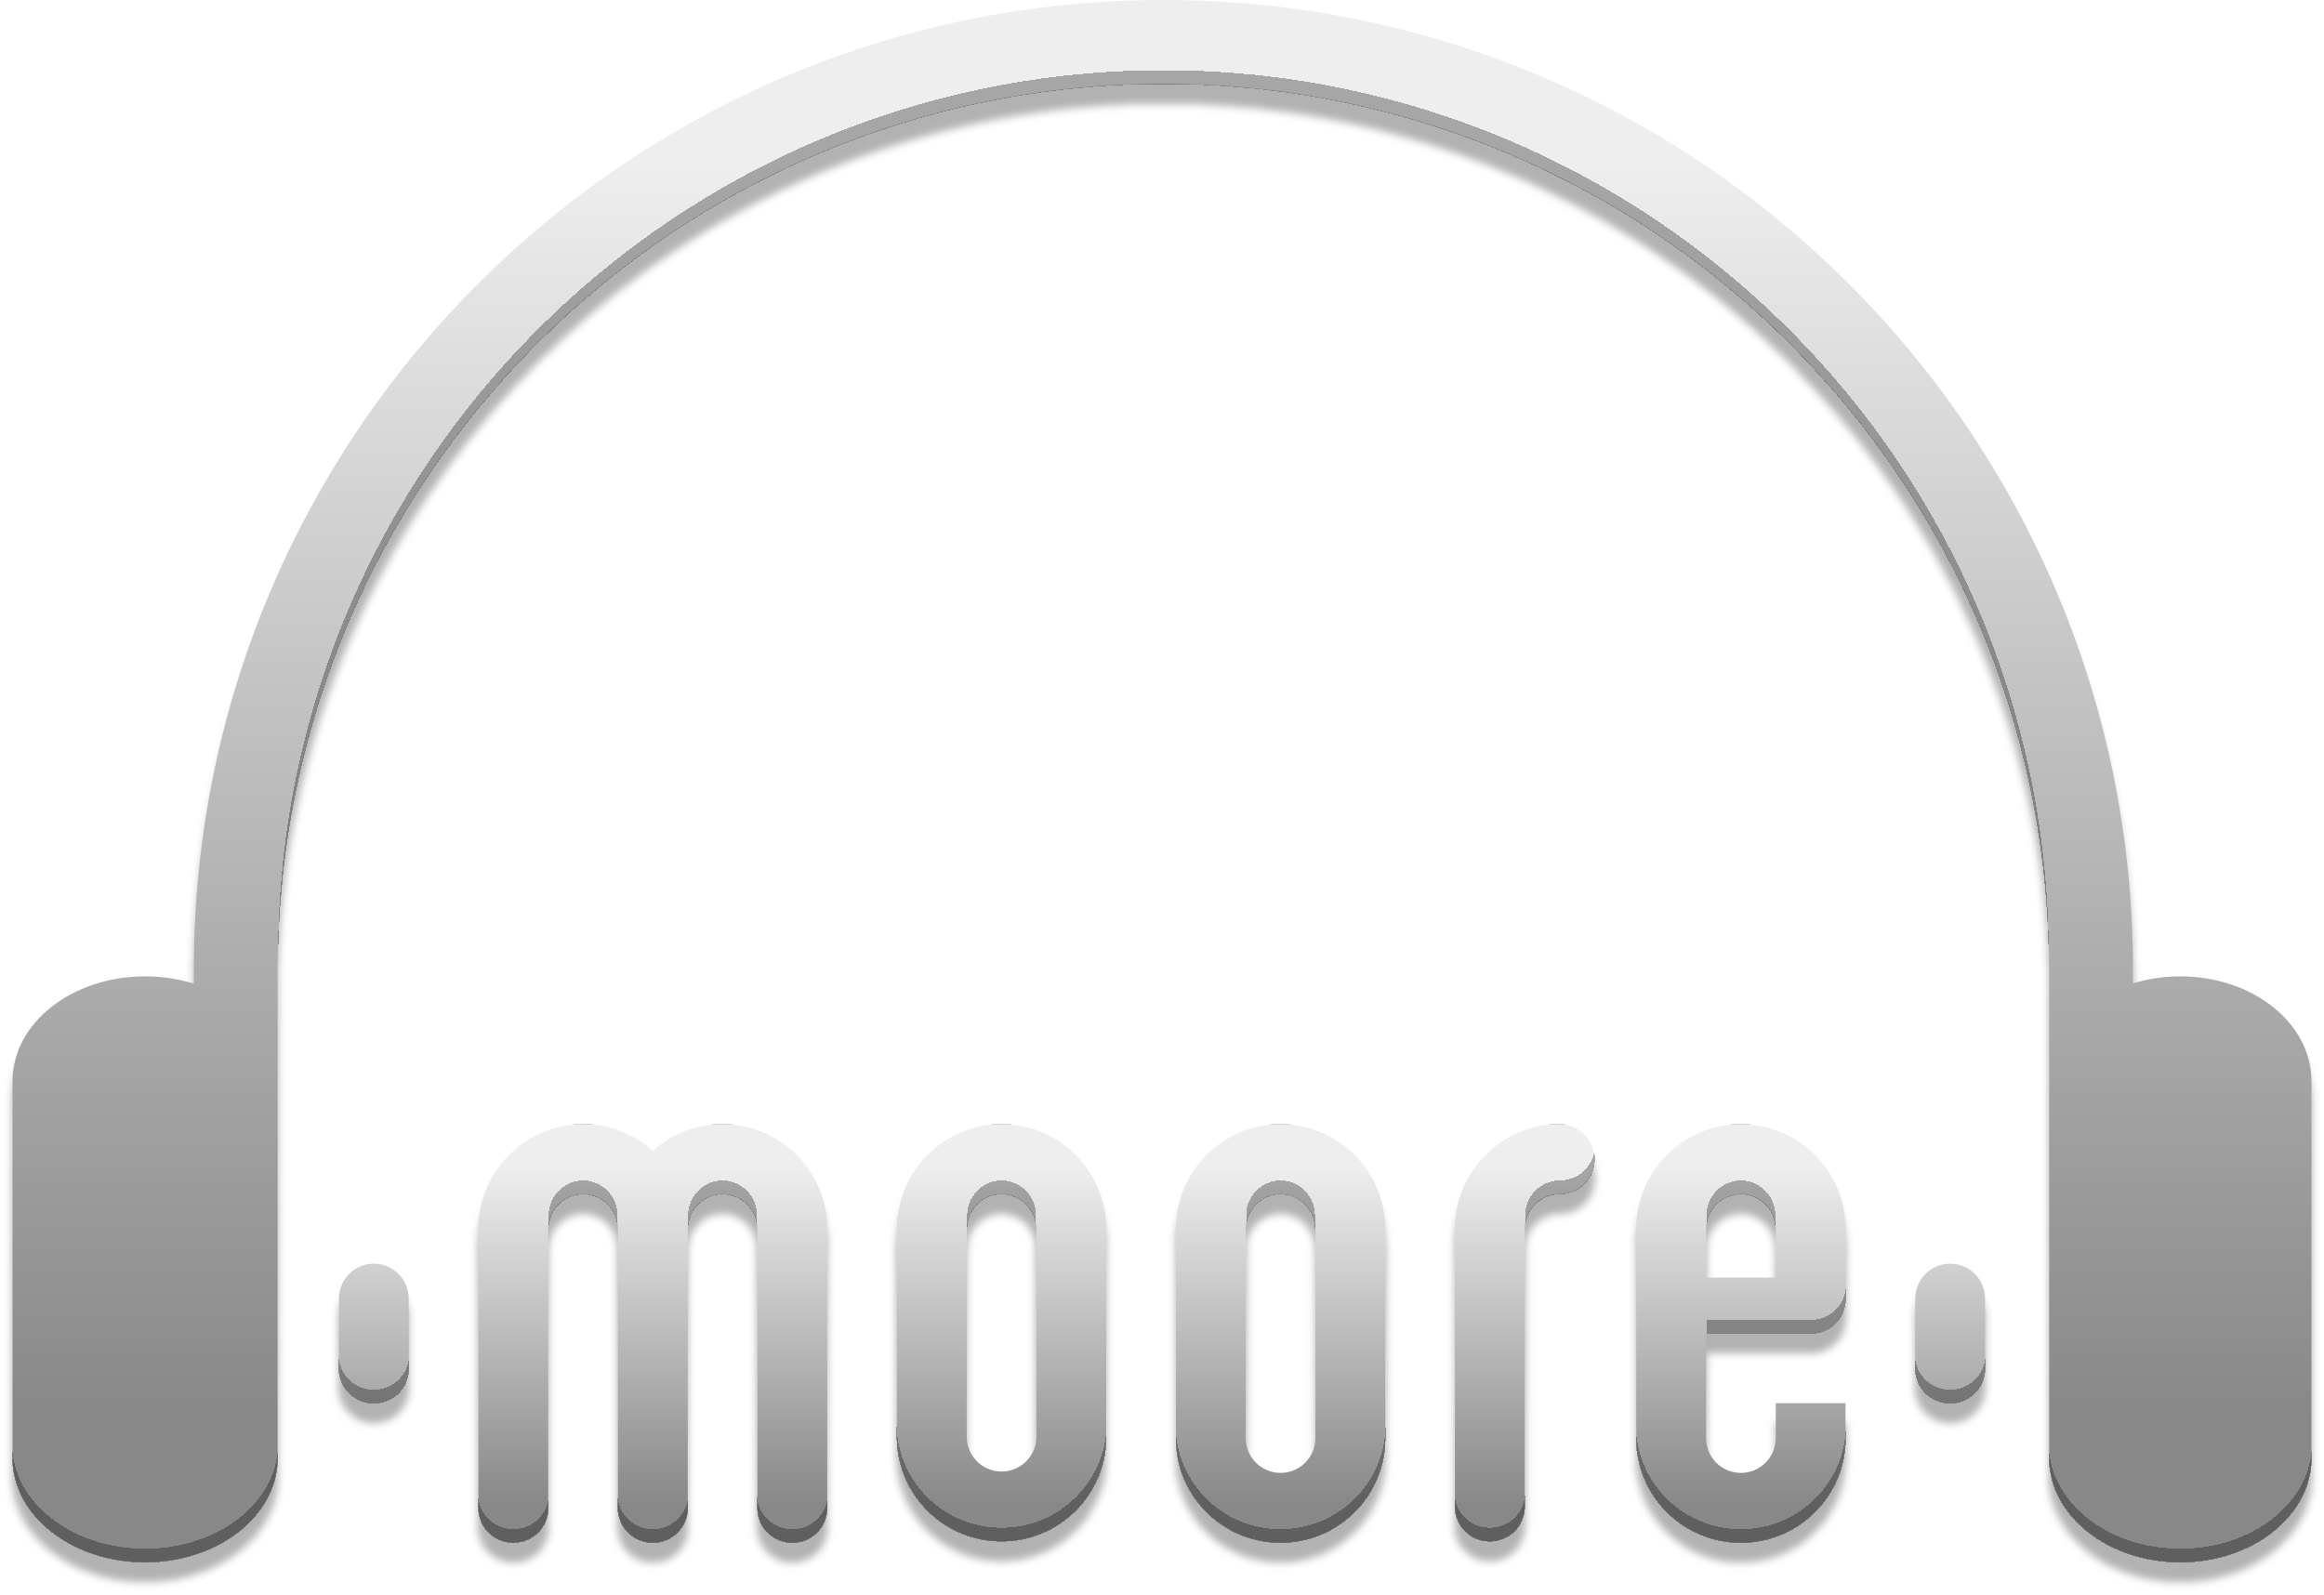
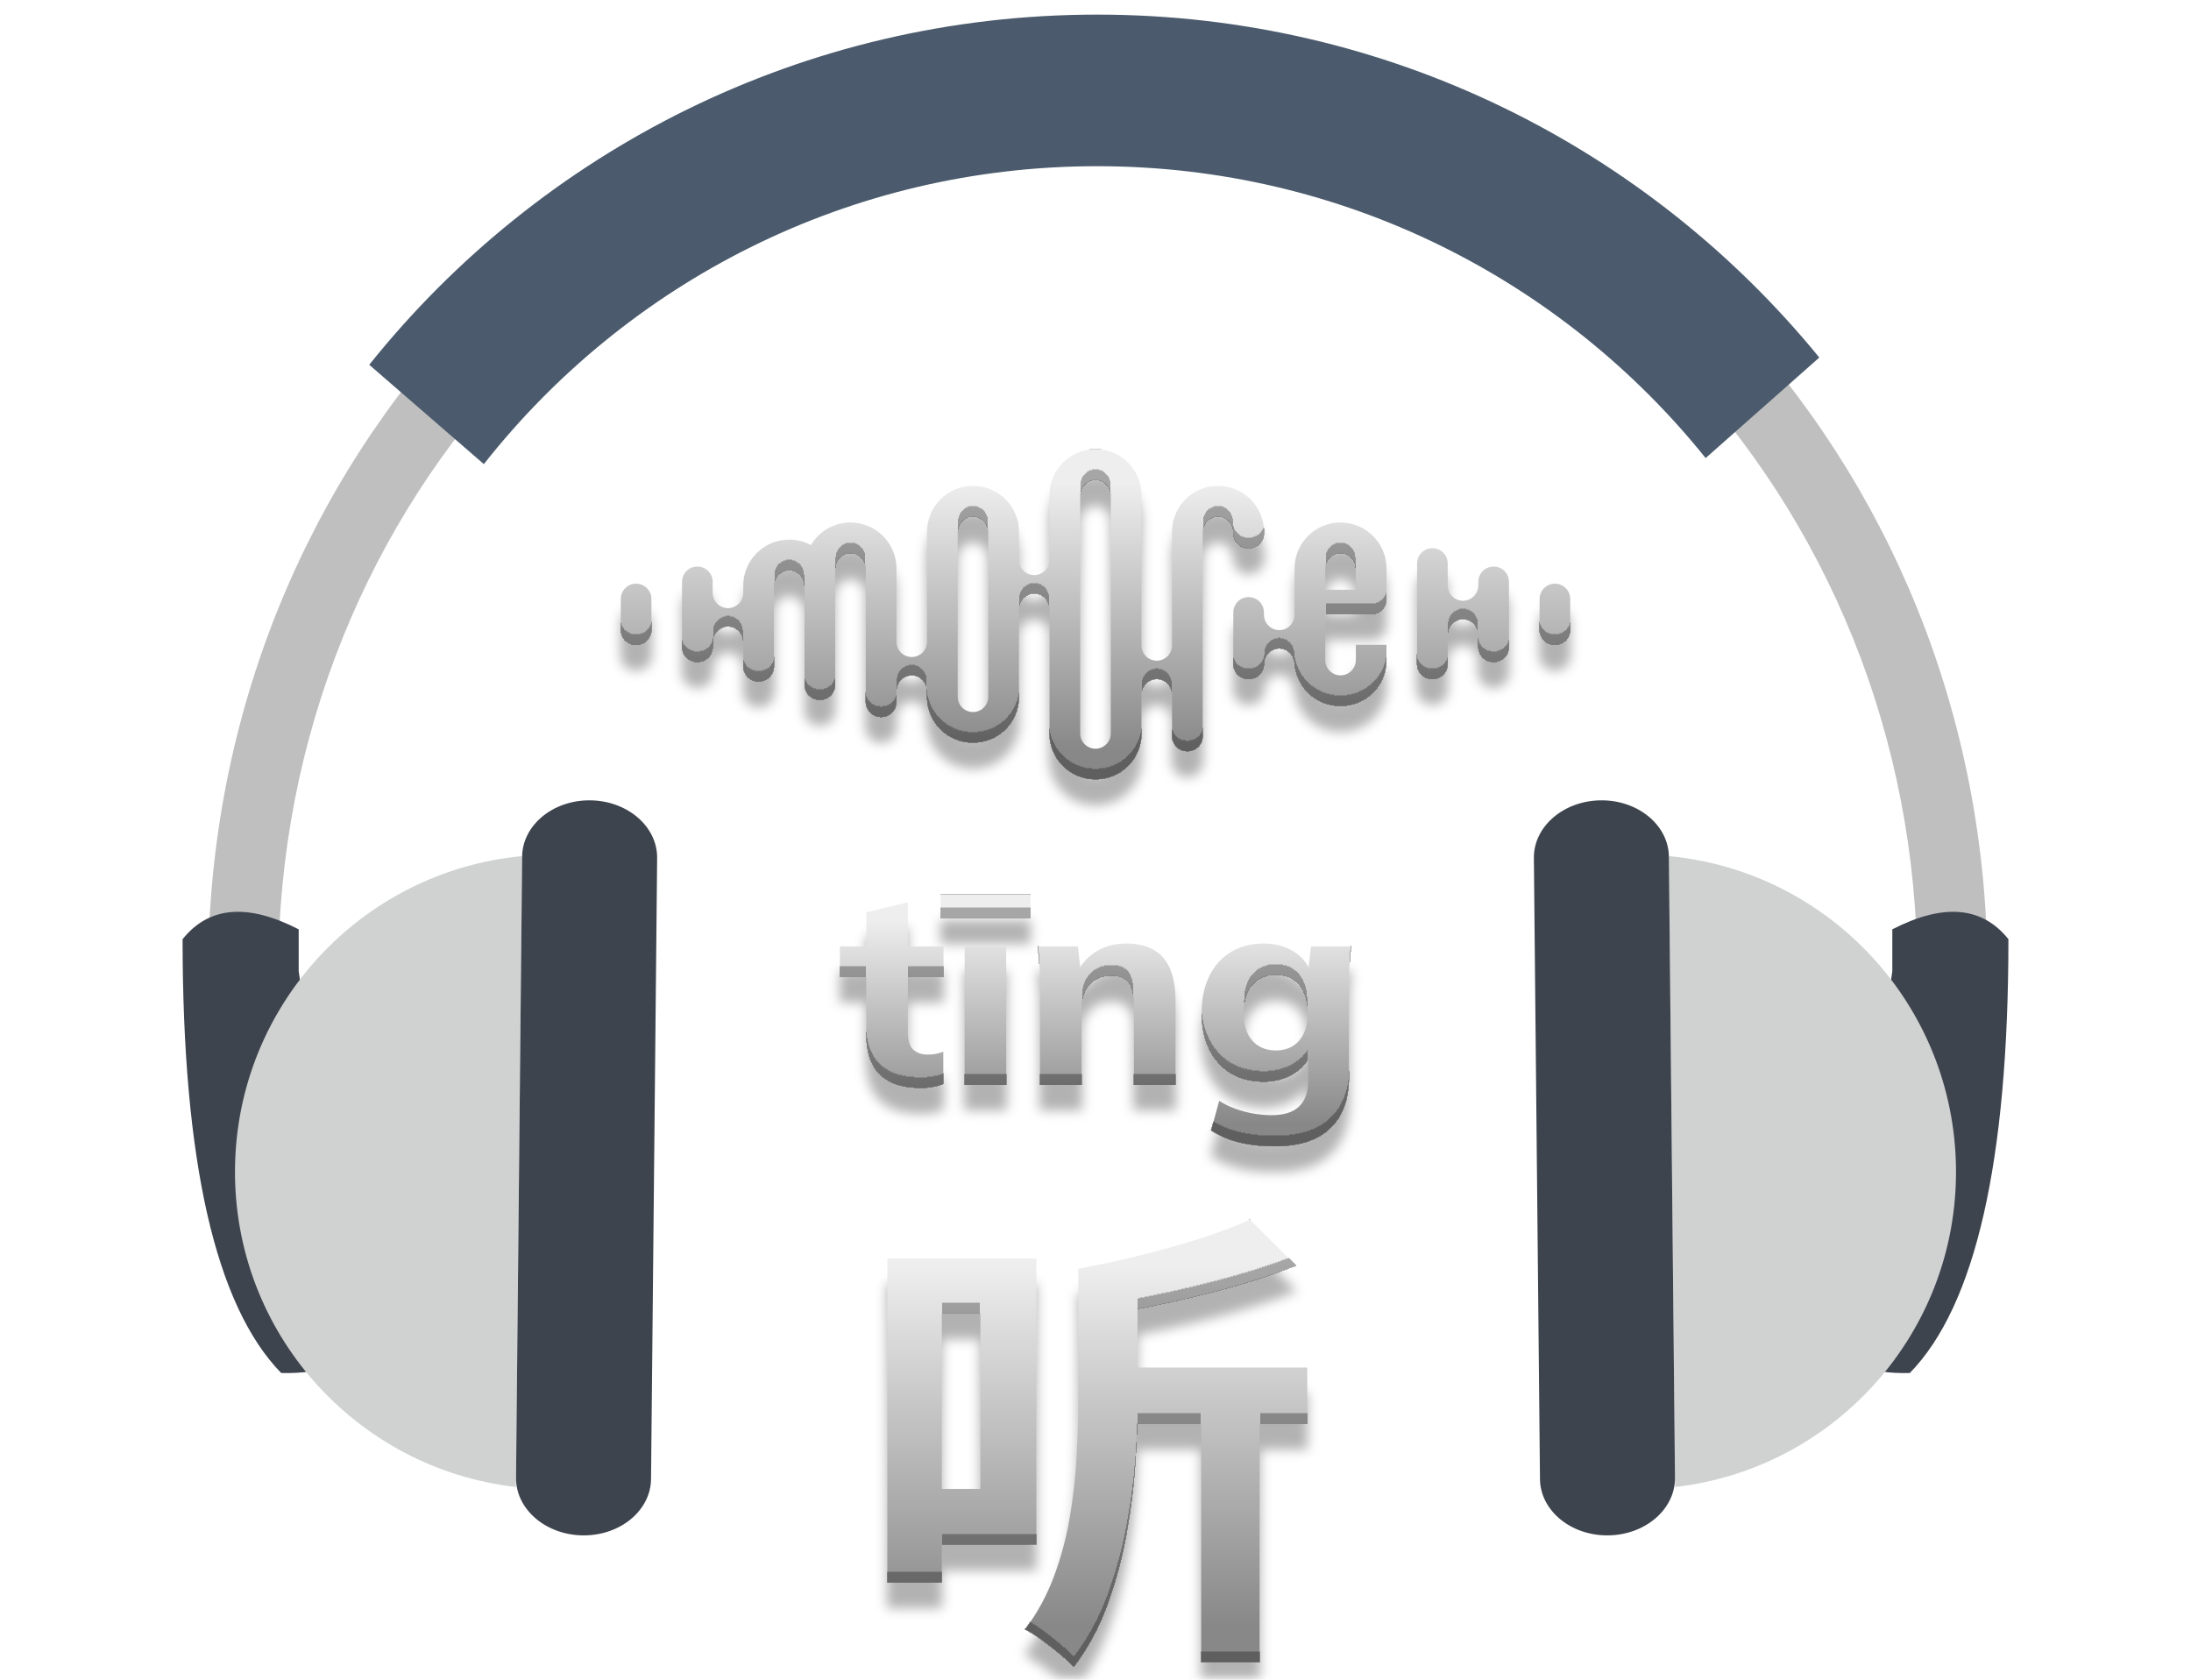
- <svg xmlns="http://www.w3.org/2000/svg" fill="none" version="1.1" width="833" height="571.5" viewBox="0 0 833 571.5">
+ <svg xmlns="http://www.w3.org/2000/svg" fill="none" version="1.1" width="600" height="460" viewBox="0 0 600 460">
  <defs>
-     <filter id="master_svg0_55_370" filterUnits="objectBoundingBox" color-interpolation-filters="sRGB" x="-6" y="0" width="836" height="573">
+     <clipPath id="master_svg0_76_143">
+       <rect x="0" y="0" width="600" height="460" rx="0" />
+     </clipPath>
+     <filter id="master_svg1_76_457" filterUnits="objectBoundingBox" color-interpolation-filters="sRGB" x="-6" y="0" width="272" height="103.415">
      <feFlood flood-opacity="0" result="BackgroundImageFix" />
      <feColorMatrix in="SourceAlpha" type="matrix" values="0 0 0 0 0 0 0 0 0 0 0 0 0 0 0 0 0 0 127 0" />
      <feOffset dy="7" dx="0" />
      <feGaussianBlur stdDeviation="1.5" />
      <feColorMatrix type="matrix" values="0 0 0 0 0 0 0 0 0 0 0 0 0 0 0 0 0 0 0.3 0" />
      <feBlend mode="normal" in2="BackgroundImageFix" result="effect1_dropShadow" />
      <feBlend mode="normal" in="SourceGraphic" in2="effect1_dropShadow" result="shape" />
      <feColorMatrix in="SourceAlpha" type="matrix" result="hardAlpha" values="0 0 0 0 0 0 0 0 0 0 0 0 0 0 0 0 0 0 127 0" />
-       <feOffset dy="-5" dx="0" />
+       <feOffset dy="-3" dx="0" />
      <feGaussianBlur stdDeviation="0" />
      <feComposite in2="hardAlpha" operator="arithmetic" k2="-1" k3="1" />
      <feColorMatrix type="matrix" values="0 0 0 0 0 0 0 0 0 0 0 0 0 0 0 0 0 0 0.3 0" />
      <feBlend mode="normal" in2="shape" result="effect2_innerShadow" />
    </filter>
-     <linearGradient x1="0.5" y1="0.103" x2="0.5" y2="0.909" id="master_svg1_57_590">
+     <linearGradient x1="0.5" y1="0.103" x2="0.5" y2="0.909" id="master_svg2_57_590">
      <stop offset="0%" stop-color="#EEEEEE" stop-opacity="1" />
      <stop offset="100%" stop-color="#888888" stop-opacity="1" />
    </linearGradient>
-     <filter id="master_svg2_51_83" filterUnits="objectBoundingBox" color-interpolation-filters="sRGB" x="-6" y="0" width="602" height="163">
+     <filter id="master_svg3_76_758" filterUnits="objectBoundingBox" color-interpolation-filters="sRGB" x="-6" y="0" width="127" height="135.434">
      <feFlood flood-opacity="0" result="BackgroundImageFix" />
      <feColorMatrix in="SourceAlpha" type="matrix" values="0 0 0 0 0 0 0 0 0 0 0 0 0 0 0 0 0 0 127 0" />
      <feOffset dy="7" dx="0" />
      <feGaussianBlur stdDeviation="1.5" />
      <feColorMatrix type="matrix" values="0 0 0 0 0 0 0 0 0 0 0 0 0 0 0 0 0 0 0.3 0" />
      <feBlend mode="normal" in2="BackgroundImageFix" result="effect1_dropShadow" />
      <feBlend mode="normal" in="SourceGraphic" in2="effect1_dropShadow" result="shape" />
      <feColorMatrix in="SourceAlpha" type="matrix" result="hardAlpha" values="0 0 0 0 0 0 0 0 0 0 0 0 0 0 0 0 0 0 127 0" />
-       <feOffset dy="-5" dx="0" />
+       <feOffset dy="-3" dx="0" />
      <feGaussianBlur stdDeviation="0" />
      <feComposite in2="hardAlpha" operator="arithmetic" k2="-1" k3="1" />
      <feColorMatrix type="matrix" values="0 0 0 0 0 0 0 0 0 0 0 0 0 0 0 0 0 0 0.3 0" />
      <feBlend mode="normal" in2="shape" result="effect2_innerShadow" />
    </filter>
-     <linearGradient x1="0.5" y1="0.103" x2="0.5" y2="0.909" id="master_svg3_57_590">
+     <linearGradient x1="0.5" y1="0.103" x2="0.5" y2="0.909" id="master_svg4_57_590">
+       <stop offset="0%" stop-color="#EEEEEE" stop-opacity="1" />
+       <stop offset="100%" stop-color="#888888" stop-opacity="1" />
+     </linearGradient>
+     <filter id="master_svg5_76_759" filterUnits="objectBoundingBox" color-interpolation-filters="sRGB" x="-6" y="0" width="152" height="81.897">
+       <feFlood flood-opacity="0" result="BackgroundImageFix" />
+       <feColorMatrix in="SourceAlpha" type="matrix" values="0 0 0 0 0 0 0 0 0 0 0 0 0 0 0 0 0 0 127 0" />
+       <feOffset dy="7" dx="0" />
+       <feGaussianBlur stdDeviation="1.5" />
+       <feColorMatrix type="matrix" values="0 0 0 0 0 0 0 0 0 0 0 0 0 0 0 0 0 0 0.3 0" />
+       <feBlend mode="normal" in2="BackgroundImageFix" result="effect1_dropShadow" />
+       <feBlend mode="normal" in="SourceGraphic" in2="effect1_dropShadow" result="shape" />
+       <feColorMatrix in="SourceAlpha" type="matrix" result="hardAlpha" values="0 0 0 0 0 0 0 0 0 0 0 0 0 0 0 0 0 0 127 0" />
+       <feOffset dy="-3" dx="0" />
+       <feGaussianBlur stdDeviation="0" />
+       <feComposite in2="hardAlpha" operator="arithmetic" k2="-1" k3="1" />
+       <feColorMatrix type="matrix" values="0 0 0 0 0 0 0 0 0 0 0 0 0 0 0 0 0 0 0.3 0" />
+       <feBlend mode="normal" in2="shape" result="effect2_innerShadow" />
+     </filter>
+     <linearGradient x1="0.5" y1="0.103" x2="0.5" y2="0.909" id="master_svg6_57_590">
      <stop offset="0%" stop-color="#EEEEEE" stop-opacity="1" />
      <stop offset="100%" stop-color="#888888" stop-opacity="1" />
    </linearGradient>
  </defs>
-   <g>
-     <g filter="url(#master_svg0_55_370)">
-       <path d="M734.5,518L734.5,347.5C734.5,172.15,592.35,30,417,30C241.65,30,99.5,172.15,99.5,347.5C99.5,347.667,99.5,347.833,99.5,348L99.5,387.5L99.5,388L99.5,523L99.496,523C99.149,543.514,77.987,560,52,560C26.014,560,4.851,543.514,4.504,523L4.5,523L4.5,388L4.504,388C4.501,387.833,4.5,387.667,4.5,387.5C4.5,366.789,25.767,350,52,350C58.18,350,64.084,350.932,69.5,352.627L69.5,347.5C69.5,155.581,225.081,0,417,0C608.919,0,764.5,155.581,764.5,347.5L764.5,352.528C769.772,350.896,775.505,350,781.5,350C807.457,350,828.5,366.789,828.5,387.5C828.5,387.667,828.499,387.833,828.496,388L828.5,388L828.5,523L828.496,523C828.153,543.514,807.213,560,781.5,560C755.787,560,734.847,543.514,734.504,523L734.5,523L734.5,518Z" fill-rule="evenodd" fill="url(#master_svg1_57_590)" fill-opacity="1" />
+   <g clip-path="url(#master_svg0_76_143)">
+     <g filter="url(#master_svg1_76_457)">
+       <path d="M287.42,135.725C287.42,135.669,287.419,135.613,287.419,135.558C287.419,128.622,293.052,123,300,123C306.948,123,312.581,128.622,312.581,135.558C312.581,135.613,312.58,135.669,312.58,135.725L312.581,135.725L312.581,176.579L312.584,176.579C312.582,176.635,312.581,176.691,312.581,176.747C312.581,179.059,314.458,180.933,316.774,180.933C319.09,180.933,320.968,179.059,320.968,176.747C320.968,176.691,320.967,176.635,320.964,176.579L320.968,176.579L320.968,145.771L320.969,145.771C320.968,145.715,320.968,145.66,320.968,145.604C320.968,138.668,326.6,133.046,333.548,133.046C340.496,133.046,346.129,138.668,346.129,145.604C346.129,145.66,346.129,145.715,346.128,145.771L346.126,145.771C346.128,145.827,346.129,145.883,346.129,145.939C346.129,148.25,344.252,150.125,341.935,150.125C339.619,150.125,337.742,148.25,337.742,145.939C337.742,145.883,337.743,145.827,337.745,145.771L337.739,145.771C337.741,145.715,337.742,145.66,337.742,145.604C337.742,143.292,335.864,141.418,333.548,141.418C331.232,141.418,329.355,143.292,329.355,145.604C329.355,145.66,329.356,145.715,329.358,145.771L329.355,145.771L329.355,201.36L329.351,201.36C329.354,201.416,329.355,201.471,329.355,201.527C329.355,203.839,327.477,205.713,325.161,205.713C322.845,205.713,320.968,203.839,320.968,201.527C320.968,201.471,320.969,201.416,320.971,201.36L320.968,201.36L320.968,189.974L320.964,189.974C320.874,187.729,319.025,185.956,316.774,185.956C314.523,185.956,312.674,187.729,312.584,189.974L312.581,189.974L312.581,201.025L312.58,201.025C312.488,207.894,306.883,213.415,300,213.415C293.117,213.415,287.512,207.894,287.42,201.025L287.419,201.025L287.419,166.533L287.416,166.533C287.326,164.288,285.477,162.515,283.226,162.515C280.975,162.515,279.126,164.288,279.036,166.533L279.032,166.533L279.032,190.979L279.031,190.979C278.939,197.848,273.334,203.369,266.452,203.369C259.569,203.369,253.964,197.848,253.872,190.979L253.871,190.979L253.871,188.97L253.868,188.97C253.778,186.725,251.928,184.951,249.677,184.951C247.427,184.951,245.577,186.725,245.487,188.97L245.484,188.97L245.484,192.318L245.481,192.318C245.391,194.563,243.541,196.337,241.29,196.337C239.04,196.337,237.19,194.563,237.1,192.318L237.097,192.318L237.097,155.817L237.093,155.817C237.096,155.762,237.097,155.706,237.097,155.65C237.097,153.338,235.219,151.464,232.903,151.464C230.587,151.464,228.71,153.338,228.71,155.65C228.71,155.706,228.711,155.762,228.713,155.817L228.71,155.817L228.71,187.965L228.679,187.965C228.425,190.067,226.637,191.649,224.516,191.649C222.395,191.649,220.608,190.067,220.353,187.965L220.323,187.965L220.323,160.506L220.319,160.506C220.322,160.45,220.323,160.394,220.323,160.338C220.323,158.026,218.445,156.152,216.129,156.152C213.813,156.152,211.935,158.026,211.935,160.338C211.935,160.394,211.937,160.45,211.939,160.506L211.935,160.506L211.935,182.607L211.932,182.607C211.842,184.852,209.993,186.625,207.742,186.625C205.491,186.625,203.642,184.852,203.552,182.607L203.548,182.607L203.548,175.575L203.545,175.575C203.455,173.33,201.606,171.556,199.355,171.556C197.104,171.556,195.255,173.33,195.165,175.575L195.161,175.575L195.161,177.249L195.158,177.249C195.068,179.494,193.219,181.268,190.968,181.268C188.717,181.268,186.868,179.494,186.778,177.249L186.774,177.249L186.774,159.501L186.778,159.501C186.775,159.445,186.774,159.389,186.774,159.334C186.774,157.022,188.652,155.148,190.968,155.148C193.284,155.148,195.161,157.022,195.161,159.334C195.161,159.389,195.16,159.445,195.158,159.501L195.161,159.501L195.161,162.18L195.165,162.18C195.162,162.236,195.161,162.291,195.161,162.347C195.161,164.659,197.039,166.533,199.355,166.533C201.671,166.533,203.548,164.659,203.548,162.347C203.548,162.291,203.547,162.236,203.545,162.18L203.548,162.18L203.548,160.506L203.549,160.506C203.549,160.45,203.548,160.394,203.548,160.338C203.548,153.403,209.181,147.78,216.129,147.78C218.277,147.78,220.299,148.318,222.068,149.265C224.258,145.57,228.291,143.092,232.903,143.092C239.851,143.092,245.484,148.714,245.484,155.65C245.484,155.706,245.483,155.762,245.483,155.817L245.484,155.817L245.484,175.575L245.487,175.575C245.485,175.631,245.484,175.686,245.484,175.742C245.484,178.054,247.361,179.928,249.677,179.928C251.993,179.928,253.871,178.054,253.871,175.742C253.871,175.686,253.87,175.631,253.868,175.575L253.871,175.575L253.871,145.771L253.872,145.771C253.871,145.715,253.871,145.66,253.871,145.604C253.871,138.668,259.504,133.046,266.452,133.046C273.4,133.046,279.032,138.668,279.032,145.604C279.032,145.66,279.032,145.715,279.031,145.771L279.032,145.771L279.032,153.138L279.036,153.138C279.033,153.194,279.032,153.25,279.032,153.306C279.032,155.618,280.91,157.492,283.226,157.492C285.542,157.492,287.419,155.618,287.419,153.306C287.419,153.25,287.418,153.194,287.416,153.138L287.419,153.138L287.419,135.725L287.42,135.725ZM295.806,153.138L295.806,201.025L295.81,201.025C295.9,203.27,297.749,205.043,300,205.043C302.251,205.043,304.1,203.27,304.19,201.025L304.194,201.025L304.194,135.725L304.19,135.725C304.192,135.669,304.194,135.613,304.194,135.558C304.194,133.246,302.316,131.372,300,131.372C297.684,131.372,295.806,133.246,295.806,135.558C295.806,135.613,295.808,135.669,295.81,135.725L295.806,135.725L295.806,153.138ZM270.645,153.138L270.645,145.771L270.642,145.771C270.644,145.715,270.645,145.66,270.645,145.604C270.645,143.292,268.768,141.418,266.452,141.418C264.136,141.418,262.258,143.292,262.258,145.604C262.258,145.66,262.259,145.715,262.261,145.771L262.258,145.771L262.258,190.979L262.261,190.979C262.351,193.224,264.201,194.997,266.452,194.997C268.702,194.997,270.552,193.224,270.642,190.979L270.645,190.979L270.645,153.138ZM354.516,155.65C354.516,155.706,354.516,155.762,354.517,155.817L354.516,155.817L354.516,168.208L354.513,168.208C354.515,168.263,354.516,168.319,354.516,168.375C354.516,170.687,352.639,172.561,350.323,172.561C348.007,172.561,346.129,170.687,346.129,168.375C346.129,168.319,346.13,168.263,346.132,168.208L346.129,168.208L346.129,167.873L346.126,167.873C346.128,167.817,346.129,167.761,346.129,167.705C346.129,165.394,344.252,163.519,341.935,163.519C339.619,163.519,337.742,165.394,337.742,167.705C337.742,167.761,337.743,167.817,337.745,167.873L337.742,167.873L337.742,181.937L337.745,181.937C337.835,184.182,339.685,185.956,341.935,185.956C344.186,185.956,346.036,184.182,346.126,181.937L346.129,181.937L346.129,181.602L346.132,181.602C346.222,179.358,348.072,177.584,350.323,177.584C352.573,177.584,354.423,179.358,354.513,181.602L354.544,181.602C354.977,188.157,360.439,193.323,367.097,193.323C373.979,193.323,379.585,187.802,379.676,180.933L379.677,180.933L379.677,176.579L371.29,176.579L371.29,180.933L371.287,180.933C371.197,183.178,369.348,184.951,367.097,184.951C364.846,184.951,362.997,183.178,362.907,180.933L362.903,180.933L362.903,168.208L375.652,168.208L375.652,168.204C377.834,168.119,379.588,166.368,379.674,164.189L379.677,164.189L379.677,155.817L379.676,155.817C379.677,155.762,379.677,155.706,379.677,155.65C379.677,148.714,374.045,143.092,367.097,143.092C360.149,143.092,354.516,148.714,354.516,155.65ZM396.452,154.31C396.452,154.366,396.451,154.422,396.448,154.478L396.452,154.478L396.452,160.171L396.455,160.171C396.453,160.226,396.452,160.282,396.452,160.338C396.452,162.65,398.329,164.524,400.645,164.524C402.961,164.524,404.839,162.65,404.839,160.338C404.839,160.282,404.838,160.226,404.835,160.171L404.839,160.171L404.839,159.166L404.842,159.166C404.932,156.921,406.781,155.148,409.032,155.148C411.283,155.148,413.132,156.921,413.222,159.166L413.226,159.166L413.226,177.249L413.222,177.249C413.132,179.494,411.283,181.268,409.032,181.268C406.781,181.268,404.932,179.494,404.842,177.249L404.839,177.249L404.839,173.566L404.835,173.566C404.745,171.321,402.896,169.547,400.645,169.547C398.394,169.547,396.545,171.321,396.455,173.566L396.452,173.566L396.452,181.937L396.448,181.937C396.358,184.182,394.509,185.956,392.258,185.956C390.007,185.956,388.158,184.182,388.068,181.937L388.064,181.937L388.064,154.478L388.068,154.478C388.066,154.422,388.064,154.366,388.064,154.31C388.064,151.999,389.942,150.125,392.258,150.125C394.574,150.125,396.452,151.999,396.452,154.31ZM371.29,161.51L371.29,155.817L371.287,155.817C371.289,155.762,371.29,155.706,371.29,155.65C371.29,153.338,369.413,151.464,367.097,151.464C364.781,151.464,362.903,153.338,362.903,155.65C362.903,155.706,362.904,155.762,362.907,155.817L362.903,155.817L362.903,161.51L371.29,161.51ZM178.387,164.022C178.387,164.078,178.386,164.133,178.384,164.189L178.387,164.189L178.387,172.561L178.384,172.561C178.294,174.806,176.444,176.579,174.194,176.579C171.943,176.579,170.093,174.806,170.003,172.561L170,172.561L170,164.189L170.003,164.189C170.001,164.133,170,164.078,170,164.022C170,161.71,171.878,159.836,174.194,159.836C176.51,159.836,178.387,161.71,178.387,164.022ZM430,164.022C430,164.078,429.999,164.133,429.997,164.189L430,164.189L430,172.561L429.997,172.561C429.907,174.806,428.057,176.579,425.806,176.579C423.556,176.579,421.706,174.806,421.616,172.561L421.613,172.561L421.613,164.189L421.616,164.189C421.614,164.133,421.613,164.078,421.613,164.022C421.613,161.71,423.49,159.836,425.806,159.836C428.122,159.836,430,161.71,430,164.022Z" fill-rule="evenodd" fill="url(#master_svg2_57_590)" fill-opacity="1" />
    </g>
-     <g filter="url(#master_svg2_51_83)">
-       <path d="M171.5,440.5C171.5,440.667,171.501,440.833,171.503,441L171.5,441L171.5,540L171.51,540C171.503,540.167,171.5,540.333,171.5,540.5C171.5,547.404,177.096,553,184,553C190.904,553,196.5,547.404,196.5,540.5C196.5,540.333,196.497,540.167,196.49,540L196.5,540L196.5,441L196.51,441C196.503,440.833,196.5,440.667,196.5,440.5C196.5,433.596,202.096,428,209,428C215.904,428,221.5,433.596,221.5,440.5C221.5,440.667,221.497,440.833,221.49,441L221.5,441L221.5,542L221.59,542C222.349,548.278,227.677,553,234,553C240.323,553,245.651,548.278,246.41,542L246.5,542L246.5,441L246.51,441C246.503,440.833,246.5,440.667,246.5,440.5C246.5,433.596,252.096,428,259,428C265.904,428,271.5,433.596,271.5,440.5C271.5,440.667,271.497,440.833,271.49,441L271.5,441L271.5,541L271.51,541C271.778,547.704,277.291,553,284,553C290.709,553,296.222,547.704,296.49,541L296.5,541L296.5,441L296.497,441C296.499,440.833,296.5,440.667,296.5,440.5C296.5,419.789,279.711,403,259,403C249.396,403,240.634,406.611,234,412.549C227.366,406.611,218.604,403,209,403C188.289,403,171.5,419.789,171.5,440.5ZM321.5,440.5C321.5,440.667,321.501,440.833,321.503,441L321.5,441L321.5,515.5L321.503,515.5C321.777,536.014,338.484,552.5,359,552.5C379.516,552.5,396.223,536.014,396.497,515.5L396.5,515.5L396.5,441L396.497,441C396.499,440.833,396.5,440.667,396.5,440.5C396.5,419.789,379.711,403,359,403C338.289,403,321.5,419.789,321.5,440.5ZM421.5,440.5C421.5,440.667,421.501,440.833,421.503,441L421.5,441L421.5,516L421.503,516C421.777,536.514,438.484,553,459,553C479.516,553,496.223,536.514,496.497,516L496.5,516L496.5,441L496.497,441C496.499,440.833,496.5,440.667,496.5,440.5C496.5,419.789,479.711,403,459,403C438.289,403,421.5,419.789,421.5,440.5ZM571.5,415.5C571.5,422.404,565.904,428,559,428C558.833,428,558.667,427.997,558.5,427.99L558.5,428.01C551.828,428.272,546.5,433.764,546.5,440.5C546.5,440.667,546.503,440.833,546.51,441L546.5,441L546.5,539.5L546.49,539.5C546.497,539.667,546.5,539.833,546.5,540C546.5,546.904,540.904,552.5,534,552.5C527.096,552.5,521.5,546.904,521.5,540C521.5,539.833,521.503,539.667,521.51,539.5L521.5,539.5L521.5,441L521.503,441C521.501,440.833,521.5,440.667,521.5,440.5C521.5,419.956,538.02,403.271,558.5,403.003L558.5,403.01C558.667,403.003,558.833,403,559,403C565.904,403,571.5,408.596,571.5,415.5ZM586.503,441C586.501,440.833,586.5,440.667,586.5,440.5C586.5,419.789,603.289,403,624,403C644.711,403,661.5,419.789,661.5,440.5C661.5,440.667,661.499,440.833,661.497,441L661.5,441L661.5,466L661.49,466C661.234,472.506,656.006,477.734,649.5,477.99L649.5,478L611.5,478L611.5,516L611.51,516C611.778,522.704,617.291,528,624,528C630.709,528,636.222,522.704,636.49,516L636.5,516L636.5,503L661.5,503L661.5,516L661.497,516C661.223,536.514,644.516,553,624,553C603.484,553,586.777,536.514,586.503,516L586.5,516L586.5,441L586.503,441ZM346.5,440.5C346.5,440.667,346.503,440.833,346.51,441L346.5,441L346.5,515.5L346.51,515.5C346.778,522.204,352.291,527.5,359,527.5C365.709,527.5,371.222,522.204,371.49,515.5L371.5,515.5L371.5,441L371.49,441C371.497,440.833,371.5,440.667,371.5,440.5C371.5,433.596,365.904,428,359,428C352.096,428,346.5,433.596,346.5,440.5ZM446.5,440.5C446.5,440.667,446.503,440.833,446.51,441L446.5,441L446.5,516L446.51,516C446.778,522.704,452.291,528,459,528C465.709,528,471.222,522.704,471.49,516L471.5,516L471.5,441L471.49,441C471.497,440.833,471.5,440.667,471.5,440.5C471.5,433.596,465.904,428,459,428C452.096,428,446.5,433.596,446.5,440.5ZM636.5,441L636.5,458L611.5,458L611.5,441L611.51,441C611.503,440.833,611.5,440.667,611.5,440.5C611.5,433.596,617.096,428,624,428C630.904,428,636.5,433.596,636.5,440.5C636.5,440.667,636.497,440.833,636.49,441L636.5,441ZM121.51,466C121.503,465.833,121.5,465.667,121.5,465.5C121.5,458.596,127.096,453,134,453C140.904,453,146.5,458.596,146.5,465.5C146.5,465.667,146.497,465.833,146.49,466L146.5,466L146.5,491L146.49,491C146.222,497.704,140.709,503,134,503C127.291,503,121.778,497.704,121.51,491L121.5,491L121.5,466L121.51,466ZM686.51,466C686.503,465.833,686.5,465.667,686.5,465.5C686.5,458.596,692.096,453,699,453C705.904,453,711.5,458.596,711.5,465.5C711.5,465.667,711.497,465.833,711.49,466L711.5,466L711.5,491L711.49,491C711.222,497.704,705.709,503,699,503C692.291,503,686.778,497.704,686.51,491L686.5,491L686.5,466L686.51,466Z" fill-rule="evenodd" fill="url(#master_svg3_57_590)" fill-opacity="1" />
+     <g>
+       <path d="M300.62,10.776C166.067,10.776,56.992,125.166,56.992,266.274C56.992,276.996,57.631,287.558,58.854,297.93L78.239,297.93C76.912,287.574,76.212,277.01,76.212,266.274C76.212,136.298,176.683,30.931,300.621,30.931C424.561,30.931,525.032,136.298,525.032,266.274C525.032,277.01,524.332,287.574,523.006,297.93L542.388,297.93C543.611,287.558,544.251,276.996,544.251,266.274C544.249,125.165,435.17,10.776,300.62,10.776Z" fill="#BFBFBF" fill-opacity="1" />
+     </g>
+     <g>
+       <path d="M81.796,254.504Q60.8,243.702,50,257.203Q50,348.328,77,376.005Q94.215,376.437,96.576,367.233L81.796,265.977L81.796,254.504Z" fill="#3E444E" fill-opacity="1" />
+     </g>
+     <g>
+       <path d="M518.205,254.504L518.205,265.977L503.424,367.233Q505.787,376.437,523.003,376.005Q550.002,348.328,550,257.203Q539.203,243.704,518.205,254.504Z" fill="#3E444E" fill-opacity="1" />
+     </g>
+     <g>
+       <path d="M64.355,320.077C63.914,364.976,97.626,402.255,141.286,407.225L142.981,234.452C99.235,238.566,64.796,275.175,64.355,320.077ZM457.02,234.452L458.715,407.225C502.373,402.253,536.088,364.976,535.644,320.077C535.206,275.175,500.768,238.565,457.02,234.452Z" fill="#D0D1D1" fill-opacity="1" />
+     </g>
+     <g>
+       <path d="M179.956,234.98C180.042,226.353,171.832,219.279,161.622,219.178C151.411,219.077,143.066,225.991,142.983,234.616L141.312,404.676C141.227,413.301,149.437,420.375,159.645,420.476C169.856,420.577,178.201,413.663,178.286,405.038L179.956,234.98ZM438.381,219.178C428.172,219.279,419.964,226.353,420.048,234.98L421.718,405.038C421.803,413.663,430.149,420.576,440.359,420.475C450.566,420.375,458.776,413.301,458.692,404.676L457.022,234.616C456.936,225.991,448.589,219.078,438.381,219.178Z" fill="#3E444E" fill-opacity="1" />
+     </g>
+     <g>
+       <path d="M300.46,4C219.785,4,147.87,41.45,101.11,99.901L132.504,127.102C171.626,77.418,232.318,45.514,300.462,45.514C367.843,45.514,427.927,76.713,467.087,125.445L498.215,97.913C451.423,40.6,380.22,4,300.46,4Z" fill="#4B5B6D" fill-opacity="1" />
+     </g>
+     <g filter="url(#master_svg3_76_758)">
+       <path d="M301.381,374.519L358,374.519L358,389.986L301.381,389.986L301.381,374.519ZM328.945,386.232L344.933,386.232L344.933,455.196L328.945,455.196L328.945,386.232ZM342.281,334L354.862,346.595Q346.996,349.681,337.722,352.296Q328.449,354.91,318.867,356.944Q309.285,358.978,300.142,360.44Q299.71,357.652,298.194,353.845Q296.68,350.036,295.281,347.452Q303.788,345.86,312.431,343.738Q321.076,341.617,328.82,339.121Q336.566,336.622,342.281,334ZM295.281,347.452L311.498,347.452L311.498,383.221Q311.498,391.214,310.864,400.852Q310.23,410.489,308.38,420.504Q306.531,430.517,303.112,439.785Q299.692,449.051,294.019,456.434Q292.649,454.925,290.195,452.879Q287.743,450.834,285.137,448.955Q282.534,447.076,280.702,446.233Q285.739,439.518,288.674,431.58Q291.61,423.639,293.027,415.135Q294.447,406.629,294.864,398.436Q295.281,390.243,295.281,383.09L295.281,347.452ZM249.794,344.638L283.801,344.638L283.801,422.906L249.794,422.906L249.794,407.744L268.493,407.744L268.493,359.699L249.794,359.699L249.794,344.638ZM243,344.638L257.905,344.638L257.905,433.421L243,433.421L243,344.638Z" fill="url(#master_svg4_57_590)" fill-opacity="1" />
+     </g>
+     <g filter="url(#master_svg5_76_759)">
+       <path d="M252.239,297.917Q244.777,297.917,241.005,294.221Q237.235,290.525,237.235,283.087L237.235,267.583L230,267.583L230,259.184L237.235,259.184L237.235,249.85L248.608,247.079L248.608,259.184L258.374,259.184L258.374,267.583L248.608,267.583L248.608,282.535Q248.608,286.124,250.102,287.462Q251.597,288.8,253.972,288.8Q255.356,288.8,256.326,288.599Q257.296,288.397,258.322,288.023L258.322,296.822Q256.877,297.416,255.285,297.666Q253.694,297.917,252.239,297.917ZM264.168,297.121L264.168,259.184L275.541,259.184L275.541,297.121L264.168,297.121ZM257.611,251.387L257.611,245L282.213,245L282.213,251.387L257.611,251.387ZM284.805,297.121L284.805,269.066Q284.805,266.626,284.654,264.124Q284.503,261.623,284.202,259.184L295.179,259.184L295.956,266.227L295.076,266.227Q296.93,262.469,300.423,260.429Q303.916,258.388,308.443,258.388Q315.171,258.388,318.535,262.238Q321.901,266.088,321.901,274.214L321.901,297.121L310.529,297.121L310.529,274.711Q310.529,270.611,308.995,268.873Q307.46,267.134,304.488,267.134Q300.685,267.134,298.431,269.514Q296.177,271.893,296.177,275.847L296.177,297.121L284.805,297.121ZM349.139,313.897Q343.655,313.897,339.353,312.82Q335.05,311.744,331.665,309.562L333.864,301.486Q335.954,302.792,338.336,303.654Q340.718,304.518,343.25,304.956Q345.783,305.393,348.226,305.393Q353.308,305.393,355.777,302.997Q358.246,300.601,358.246,296.16L358.246,288.271L358.976,288.271Q357.771,291.885,354.177,294.042Q350.583,296.199,346.05,296.199Q340.952,296.199,337.137,293.903Q333.322,291.607,331.201,287.338Q329.08,283.07,329.08,277.279Q329.08,271.489,331.201,267.235Q333.322,262.98,337.137,260.684Q340.952,258.388,346.05,258.388Q350.682,258.388,354.177,260.52Q357.672,262.651,358.877,266.217L358.246,265.909L359.023,259.184L370,259.184Q369.699,261.623,369.548,264.124Q369.397,266.626,369.397,269.066L369.397,294.849Q369.397,304.09,364.221,308.993Q359.044,313.897,349.139,313.897ZM349.413,287.672Q353.413,287.672,355.768,284.991Q358.124,282.31,358.124,277.279Q358.124,272.226,355.768,269.57Q353.413,266.914,349.413,266.914Q345.338,266.914,342.944,269.57Q340.552,272.226,340.552,277.279Q340.552,282.31,342.944,284.991Q345.338,287.672,349.413,287.672Z" fill="url(#master_svg6_57_590)" fill-opacity="1" />
    </g>
  </g>
</svg>
